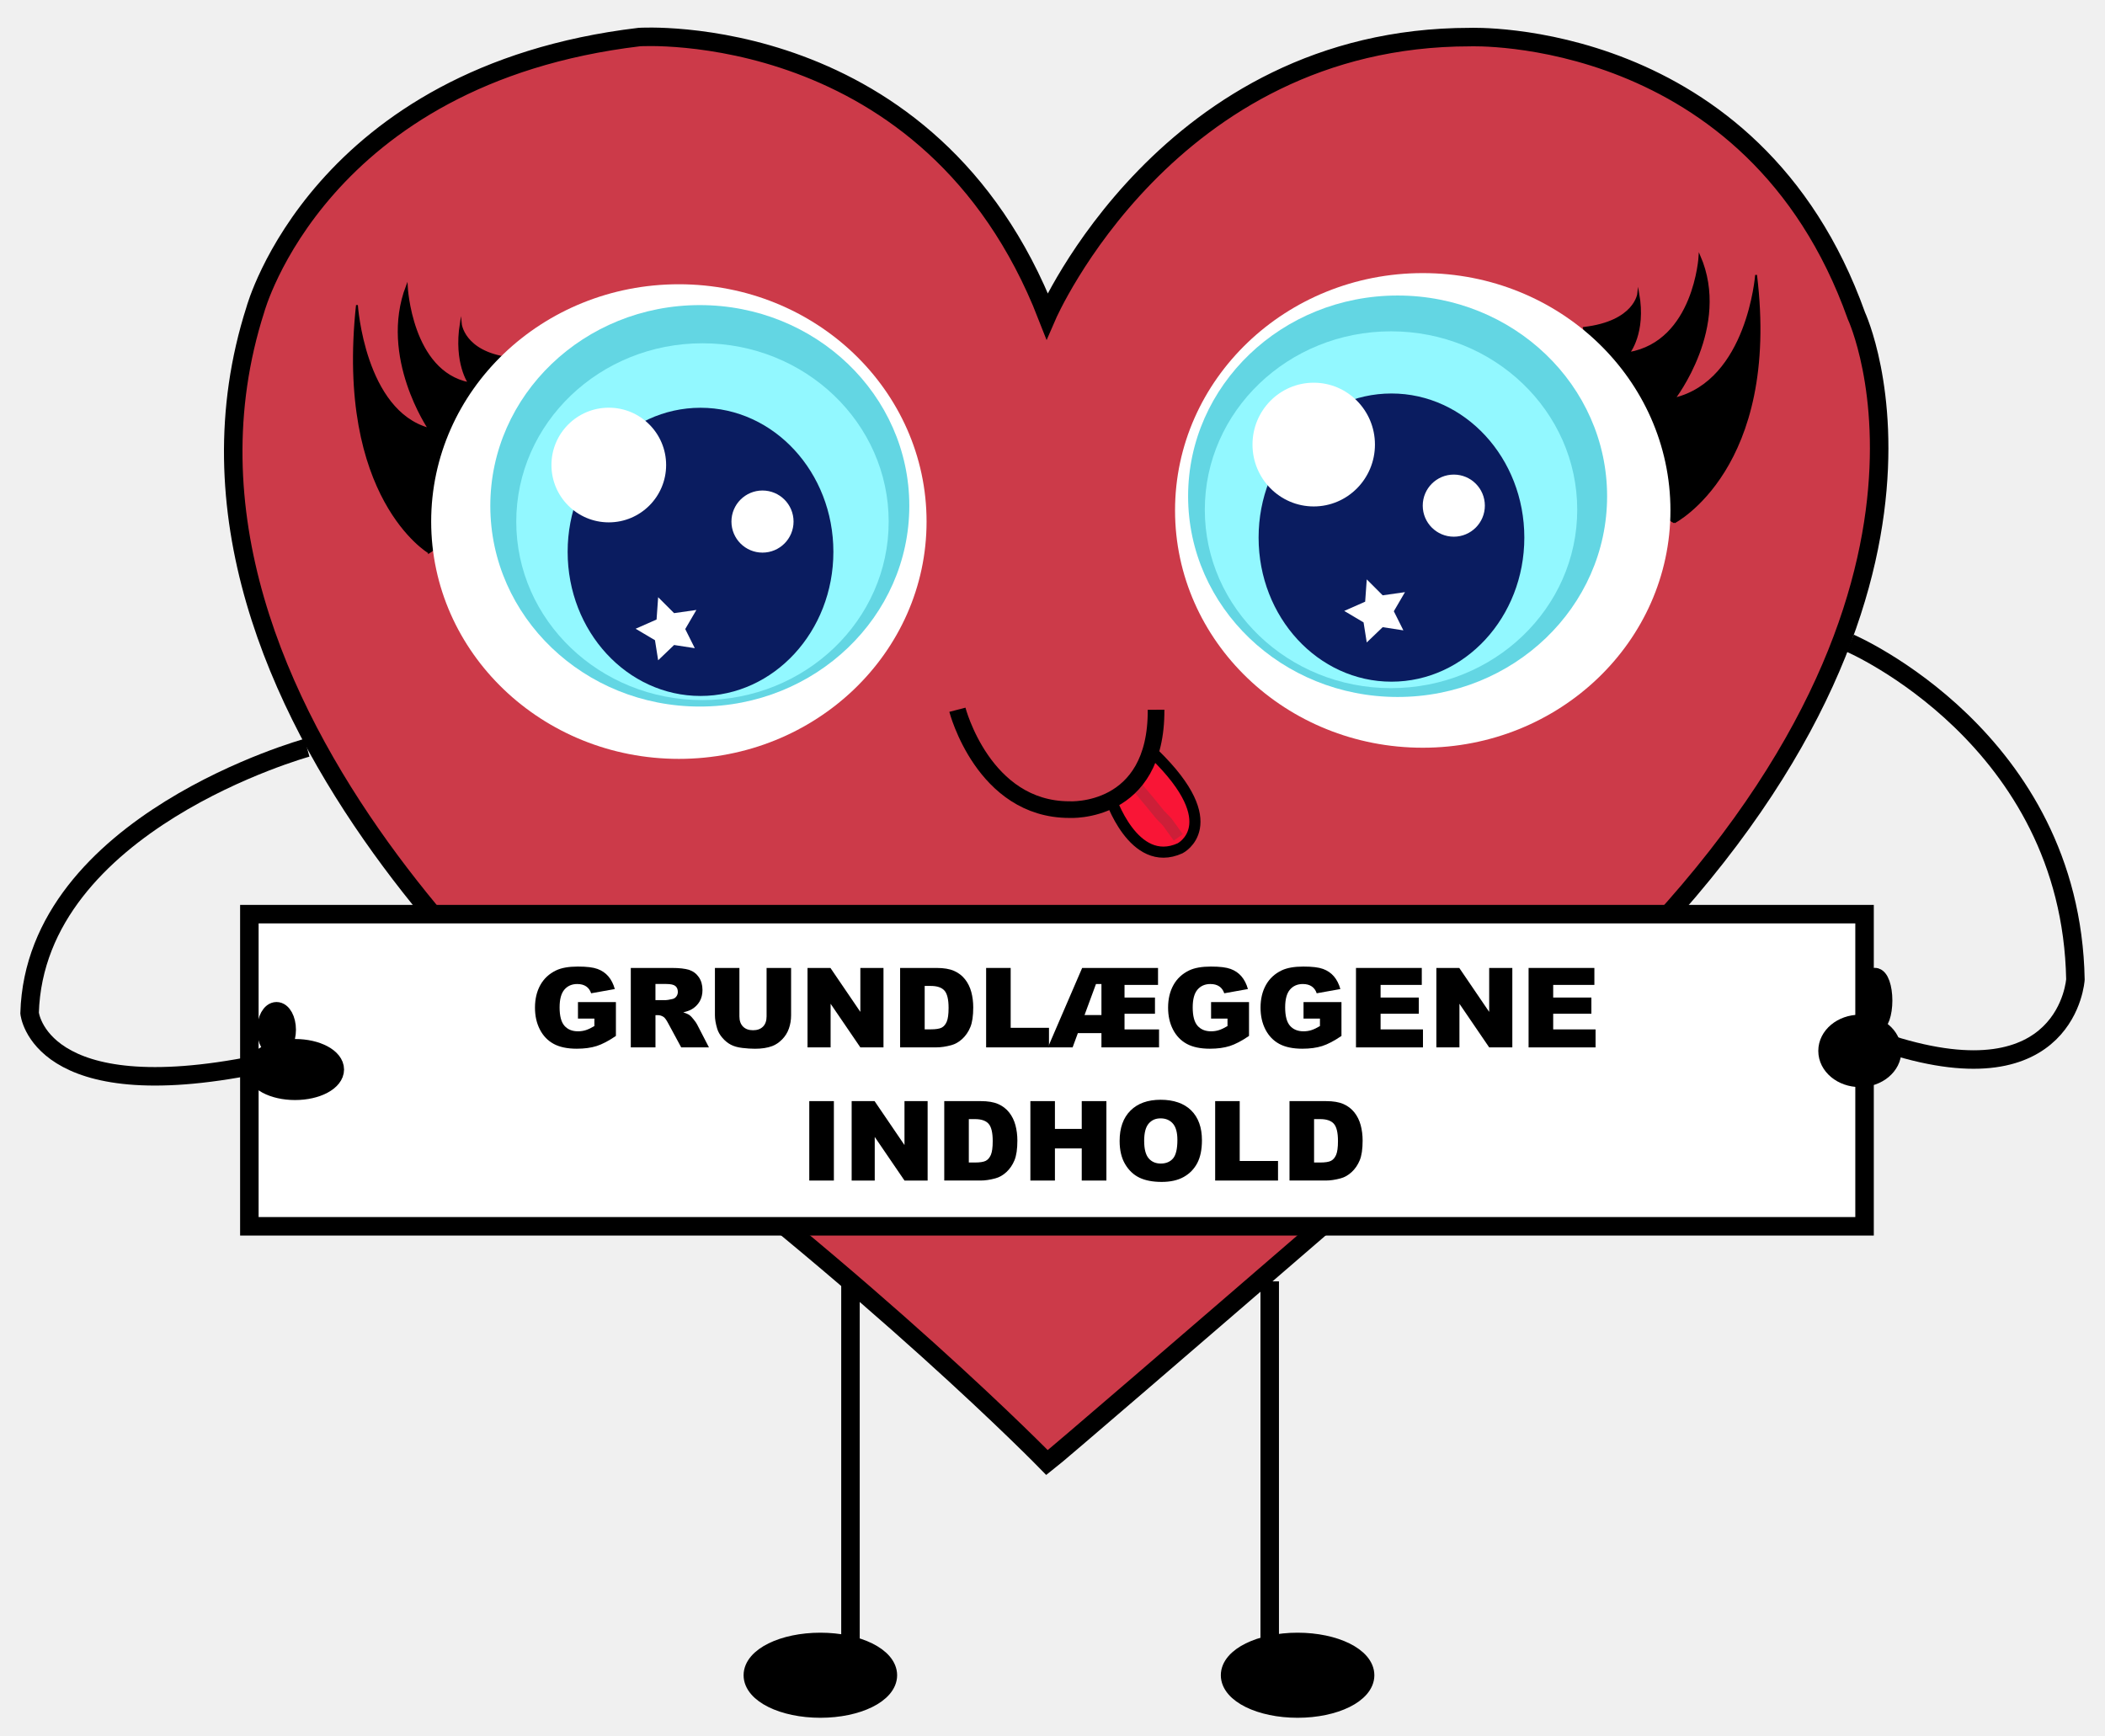
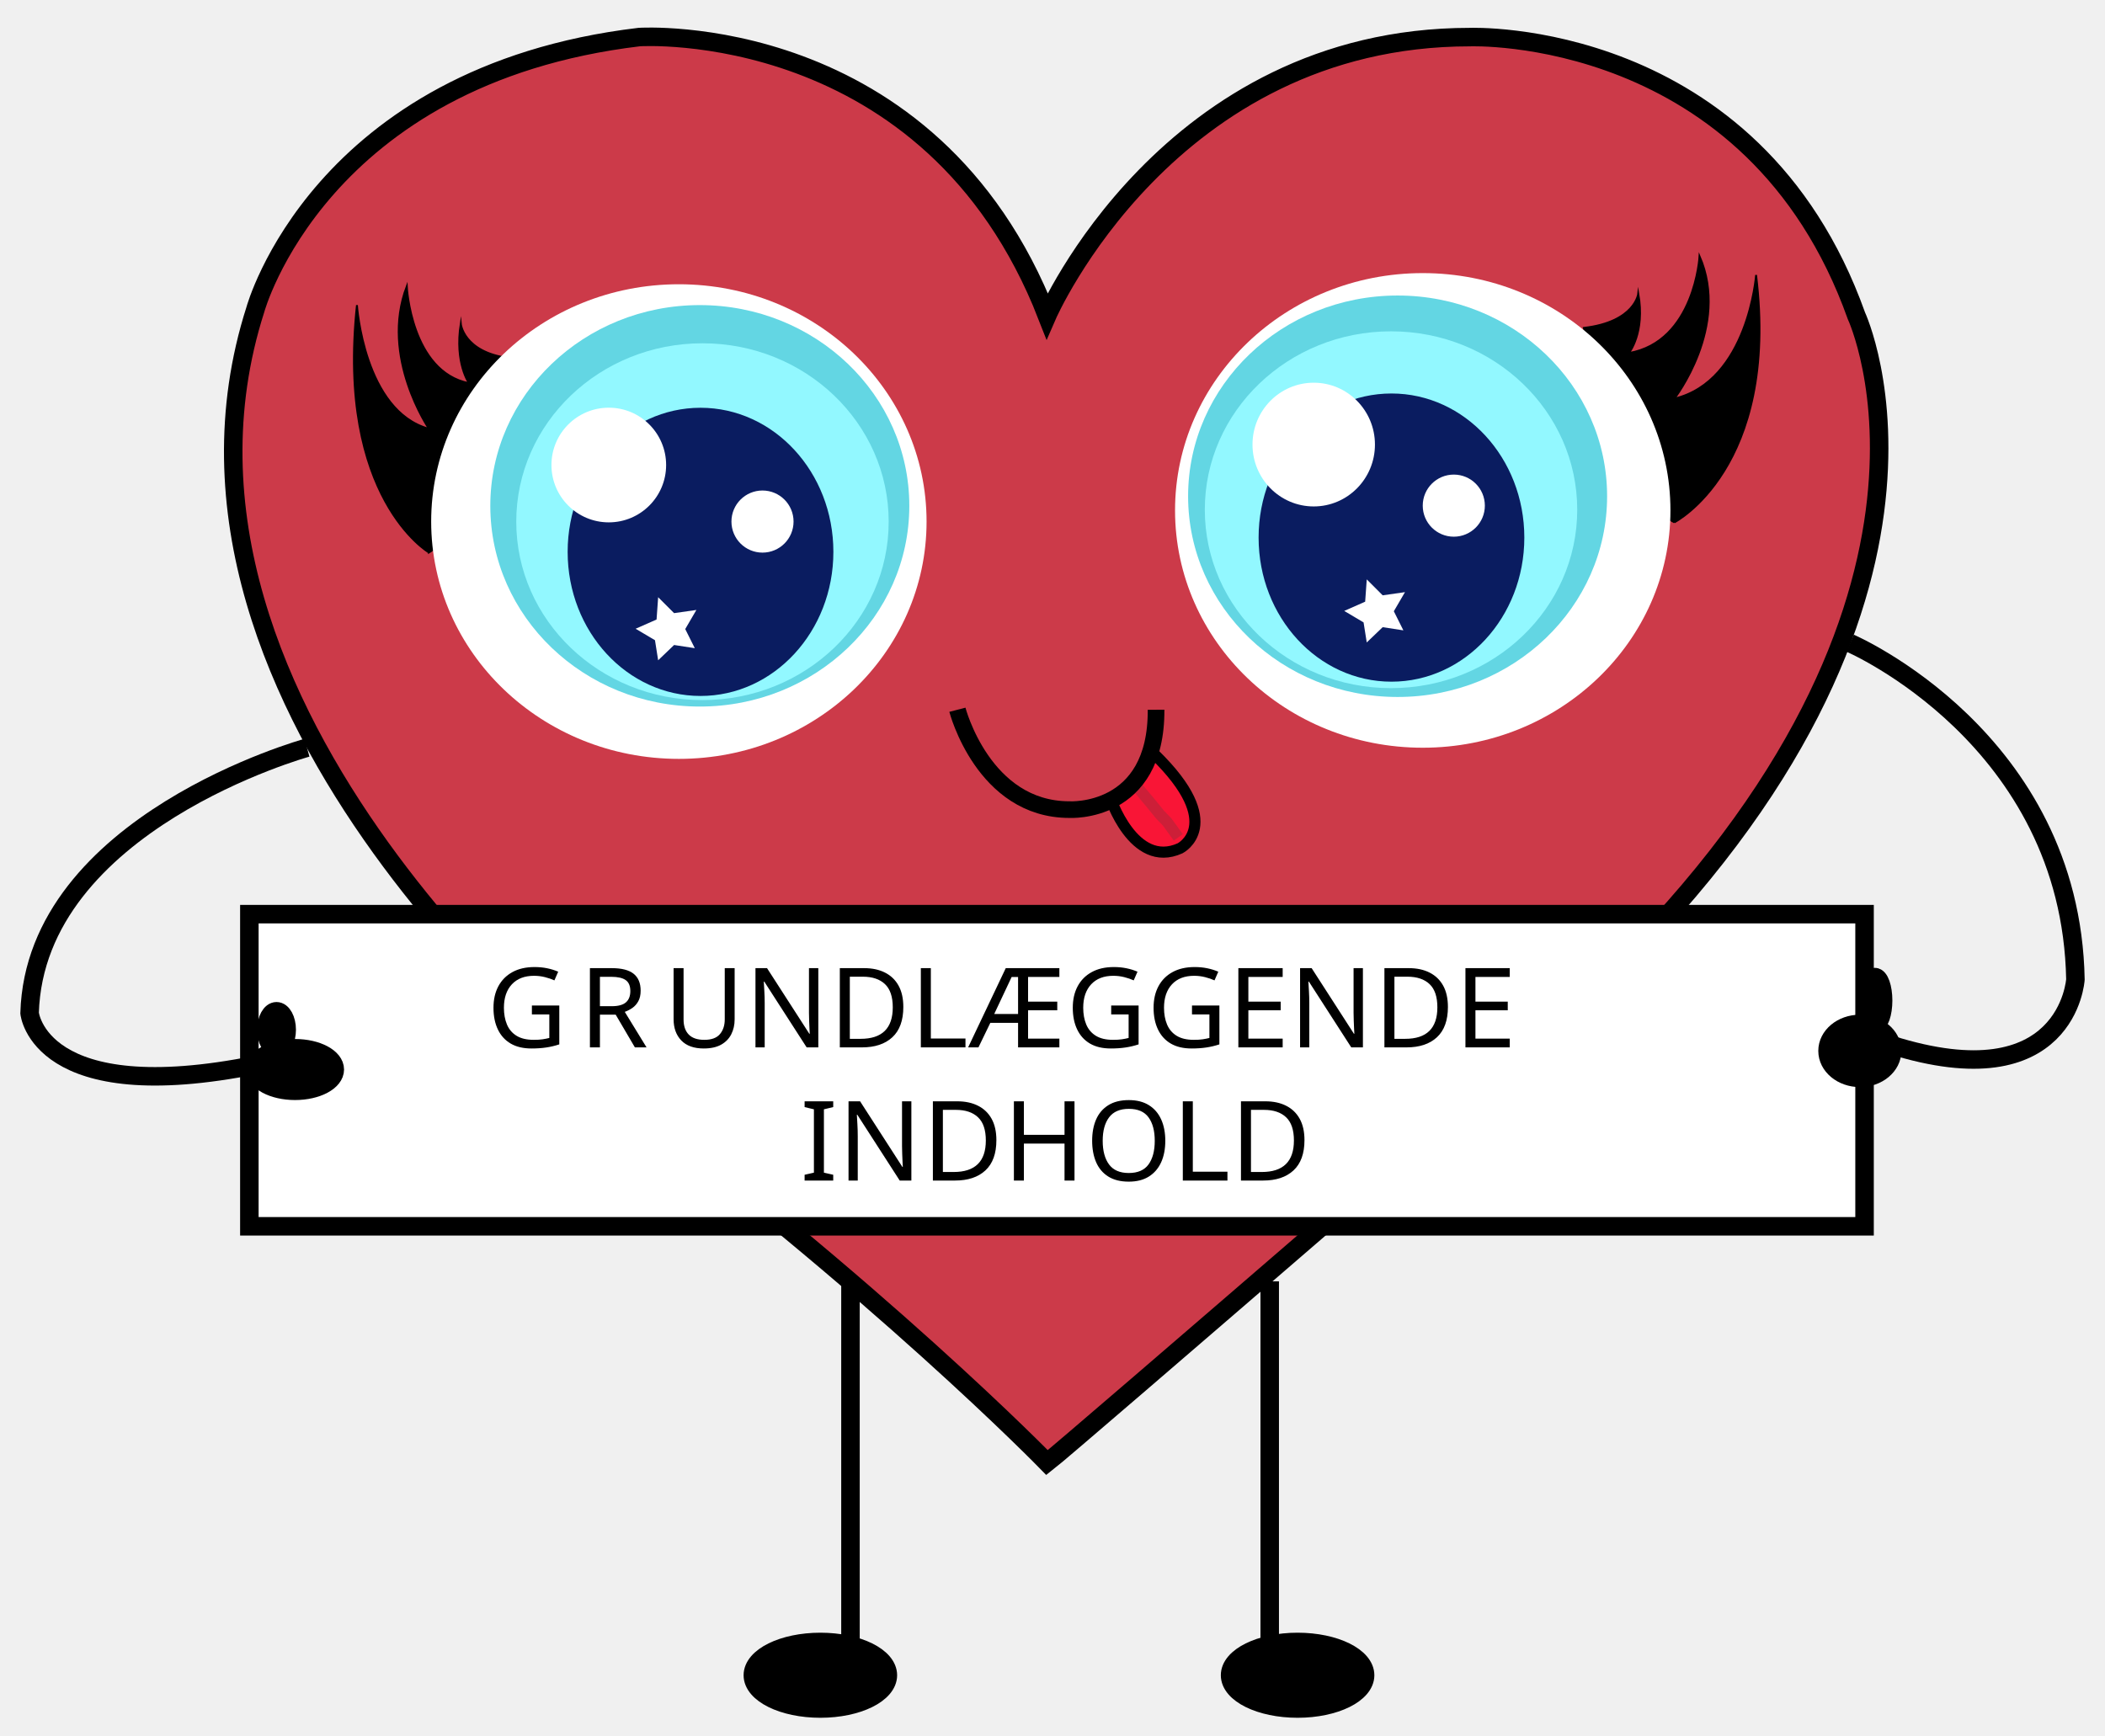
- <svg xmlns="http://www.w3.org/2000/svg" id="Layer_2" width="1138" height="938.5" viewBox="0 0 1138 938.5">
+ <svg xmlns="http://www.w3.org/2000/svg" id="Layer_2" data-name="Layer 2" viewBox="0 0 1138 938.5">
  <defs>
-     <style>.cls-1,.cls-2,.cls-3,.cls-4,.cls-5,.cls-6,.cls-7,.cls-8{stroke-miterlimit:10;}.cls-1,.cls-2,.cls-3,.cls-4,.cls-5,.cls-6,.cls-8{stroke:#000;}.cls-9,.cls-3{fill:#fff;}.cls-10{fill:#63d6e3;}.cls-11{fill:#0a1c60;}.cls-12{fill:#92f8ff;}.cls-2{fill:#cc3a49;}.cls-2,.cls-3,.cls-4,.cls-5{stroke-width:10px;}.cls-4,.cls-8{fill:none;}.cls-6,.cls-7{fill:#f91536;stroke-width:6px;}.cls-7{stroke:#cc1f38;}.cls-8{stroke-width:9px;}</style>
+     <style>
+       .cls-1, .cls-2, .cls-3, .cls-4, .cls-5, .cls-6, .cls-7, .cls-8 {
+         stroke-miterlimit: 10;
+       }
+ 
+       .cls-1, .cls-2, .cls-3, .cls-4, .cls-5, .cls-6, .cls-8 {
+         stroke: #000;
+       }
+ 
+       .cls-9 {
+         letter-spacing: -.02em;
+       }
+ 
+       .cls-10, .cls-3 {
+         fill: #fff;
+       }
+ 
+       .cls-11 {
+         fill: #63d6e3;
+       }
+ 
+       .cls-12 {
+         fill: #0a1c60;
+       }
+ 
+       .cls-13 {
+         fill: #92f8ff;
+       }
+ 
+       .cls-2 {
+         fill: #cc3a49;
+       }
+ 
+       .cls-2, .cls-3, .cls-4, .cls-5 {
+         stroke-width: 10px;
+       }
+ 
+       .cls-14 {
+         font-family: Arial-Black, 'Arial Black';
+         font-size: 60px;
+       }
+ 
+       .cls-4, .cls-8 {
+         fill: none;
+       }
+ 
+       .cls-6, .cls-7 {
+         fill: #f91536;
+         stroke-width: 6px;
+       }
+ 
+       .cls-7 {
+         stroke: #cc1f38;
+       }
+ 
+       .cls-8 {
+         stroke-width: 9px;
+       }
+     </style>
  </defs>
  <path class="cls-2" d="M566.06,170.76S631.44,20.06,794.66,20.06c0,0,153.08-6.03,208.96,150.7,0,0,74.82,160.17-144.77,367.71,0,0-281.59,243.73-292.79,252.33,0,0-91.28-93.88-240.26-204.97,0,0-257.48-200.65-187.73-418.51,0,0,34.47-126.65,207.55-147.29,0,0,157.57-10.3,220.44,150.73Z" />
  <path class="cls-1" d="M905.18,282.43s56.93-29.3,44.19-133.75c0,0-4.31,57.32-44.19,66.87,0,0,30.18-38.85,13.62-77.06,0,0-2.55,46.2-38.21,52.4,0,0,8.92-10.8,5.1-32.23,0,0-1.58,15.38-29.45,18.63,0,0,18.77,88.59,48.95,105.15Z" />
  <path class="cls-1" d="M231.91,298.73s-50.16-29.3-38.94-133.75c0,0,3.8,57.32,38.94,66.87,0,0-26.59-38.85-12-77.06,0,0,2.24,46.2,33.67,52.4,0,0-7.86-10.8-4.49-32.23,0,0,1.39,15.38,25.95,18.63,0,0-16.54,88.59-43.13,105.15Z" />
-   <ellipse class="cls-9" cx="769.16" cy="275.97" rx="133.91" ry="128.31" />
-   <ellipse class="cls-9" cx="367.01" cy="282" rx="133.91" ry="128.31" />
-   <ellipse class="cls-10" cx="378.33" cy="273.49" rx="113.26" ry="108.53" />
-   <ellipse class="cls-10" cx="755.57" cy="268.31" rx="113.26" ry="108.53" />
-   <ellipse class="cls-12" cx="379.77" cy="282.07" rx="100.67" ry="96.46" />
-   <ellipse class="cls-12" cx="752.01" cy="275.6" rx="100.67" ry="96.46" />
-   <ellipse class="cls-11" cx="378.71" cy="298.38" rx="71.83" ry="77.91" />
-   <ellipse class="cls-11" cx="752.25" cy="290.66" rx="71.83" ry="77.91" />
-   <circle class="cls-9" cx="329.12" cy="251.43" r="31" />
-   <ellipse class="cls-9" cx="710.22" cy="240.37" rx="33.1" ry="33.45" />
-   <circle class="cls-9" cx="412.22" cy="282" r="16.79" />
-   <circle class="cls-9" cx="785.95" cy="273.39" r="16.79" />
-   <polygon class="cls-9" points="355.81 322.9 364.43 331.51 376.48 329.79 370.45 340.12 375.62 350.46 364.43 348.74 355.81 357 354.09 346.15 343.63 339.95 354.95 334.96 355.81 322.9" />
-   <polygon class="cls-9" points="738.89 313.27 747.5 321.88 759.56 320.16 753.53 330.49 758.69 340.82 747.5 339.1 738.89 347.36 737.17 336.52 726.71 330.31 738.03 325.32 738.89 313.27" />
+   <ellipse class="cls-10" cx="769.16" cy="275.97" rx="133.91" ry="128.31" />
+   <ellipse class="cls-10" cx="367.01" cy="282" rx="133.91" ry="128.31" />
+   <ellipse class="cls-11" cx="378.33" cy="273.49" rx="113.26" ry="108.53" />
+   <ellipse class="cls-11" cx="755.57" cy="268.31" rx="113.26" ry="108.53" />
+   <ellipse class="cls-13" cx="379.77" cy="282.07" rx="100.67" ry="96.46" />
+   <ellipse class="cls-13" cx="752.01" cy="275.6" rx="100.67" ry="96.46" />
+   <ellipse class="cls-12" cx="378.71" cy="298.38" rx="71.83" ry="77.91" />
+   <ellipse class="cls-12" cx="752.25" cy="290.66" rx="71.83" ry="77.91" />
+   <circle class="cls-10" cx="329.12" cy="251.43" r="31" />
+   <ellipse class="cls-10" cx="710.22" cy="240.37" rx="33.1" ry="33.45" />
+   <circle class="cls-10" cx="412.22" cy="282" r="16.79" />
+   <circle class="cls-10" cx="785.95" cy="273.39" r="16.79" />
+   <polygon class="cls-10" points="355.81 322.9 364.43 331.51 376.48 329.79 370.45 340.12 375.62 350.46 364.43 348.74 355.81 357 354.09 346.15 343.63 339.95 354.95 334.96 355.81 322.9" />
+   <polygon class="cls-10" points="738.89 313.27 747.5 321.88 759.56 320.16 753.53 330.49 758.69 340.82 747.5 339.1 738.89 347.36 737.17 336.52 726.71 330.31 738.03 325.32 738.89 313.27" />
  <rect class="cls-3" x="134.81" y="494.26" width="873.2" height="168.78" />
  <path class="cls-4" d="M165.96,404.28S19,444.77,16,547.77c0,0,4.95,51.77,122.98,27.88" />
  <line class="cls-4" x1="459.78" y1="693.03" x2="459.78" y2="896.47" />
  <line class="cls-4" x1="686.43" y1="692.79" x2="686.43" y2="896.23" />
  <ellipse class="cls-5" cx="443.5" cy="905.77" rx="36.5" ry="18" />
  <ellipse class="cls-5" cx="701.5" cy="905.77" rx="36.5" ry="18" />
  <ellipse class="cls-5" cx="159.5" cy="578.27" rx="21.5" ry="11.5" />
  <ellipse class="cls-5" cx="149.5" cy="556.77" rx="5.5" ry="10" />
  <path class="cls-4" d="M1000.22,347.77s119.35,51.3,121.79,181.79c0,0-4.02,65.59-99.87,35.33" />
  <ellipse class="cls-5" cx="1005.46" cy="568.2" rx="17.46" ry="14.57" />
  <ellipse class="cls-5" cx="1013.58" cy="540.96" rx="4.47" ry="12.67" />
-   <g>
-     <path d="M312.46,550.74v-8.94h20.51v18.31c-3.93,2.68-7.4,4.5-10.42,5.46s-6.6,1.45-10.74,1.45c-5.1,0-9.25-.87-12.47-2.61-3.21-1.74-5.7-4.33-7.47-7.76-1.77-3.44-2.65-7.38-2.65-11.84,0-4.69,.97-8.76,2.9-12.23s4.77-6.1,8.5-7.9c2.91-1.39,6.83-2.08,11.75-2.08s8.29,.43,10.65,1.29c2.35,.86,4.31,2.19,5.86,4s2.72,4.1,3.5,6.87l-12.8,2.29c-.53-1.62-1.42-2.86-2.68-3.72s-2.87-1.29-4.82-1.29c-2.91,0-5.23,1.01-6.96,3.03s-2.59,5.22-2.59,9.59c0,4.65,.87,7.97,2.62,9.96,1.75,1.99,4.18,2.99,7.31,2.99,1.48,0,2.9-.21,4.25-.64s2.89-1.16,4.63-2.2v-4.04h-8.88Z" />
-     <path d="M341.02,566.3v-42.95h22.12c4.1,0,7.24,.35,9.4,1.05s3.92,2.01,5.24,3.91,1.99,4.22,1.99,6.96c0,2.38-.51,4.44-1.52,6.17s-2.41,3.13-4.19,4.2c-1.13,.68-2.69,1.25-4.66,1.7,1.58,.53,2.73,1.06,3.46,1.58,.49,.35,1.2,1.1,2.12,2.26,.93,1.15,1.55,2.04,1.86,2.67l6.43,12.45h-15l-7.09-13.12c-.9-1.7-1.7-2.8-2.4-3.31-.96-.66-2.04-1-3.25-1h-1.17v17.43h-13.33Zm13.33-25.55h5.6c.61,0,1.78-.2,3.52-.59,.88-.18,1.6-.62,2.15-1.35s.83-1.55,.83-2.49c0-1.39-.44-2.45-1.32-3.19s-2.53-1.11-4.95-1.11h-5.83v8.73Z" />
-     <path d="M414.44,523.35h13.24v25.59c0,2.54-.4,4.93-1.19,7.19-.79,2.25-2.03,4.23-3.72,5.92-1.69,1.69-3.46,2.87-5.32,3.56-2.58,.96-5.67,1.43-9.29,1.43-2.09,0-4.37-.15-6.84-.44-2.47-.29-4.54-.87-6.2-1.74-1.66-.87-3.18-2.1-4.56-3.7s-2.32-3.25-2.83-4.95c-.82-2.73-1.23-5.15-1.23-7.26v-25.59h13.24v26.2c0,2.34,.65,4.17,1.95,5.49,1.3,1.32,3.1,1.98,5.41,1.98s4.08-.65,5.38-1.95c1.3-1.3,1.95-3.14,1.95-5.52v-26.2Z" />
-     <path d="M436.56,523.35h12.39l16.17,23.76v-23.76h12.51v42.95h-12.51l-16.08-23.58v23.58h-12.48v-42.95Z" />
-     <path d="M486.63,523.35h19.72c3.89,0,7.03,.53,9.42,1.58,2.39,1.05,4.37,2.57,5.93,4.54s2.7,4.27,3.4,6.88,1.05,5.39,1.05,8.32c0,4.59-.52,8.15-1.57,10.68-1.04,2.53-2.5,4.65-4.35,6.36s-3.85,2.85-5.98,3.41c-2.91,.78-5.55,1.17-7.91,1.17h-19.72v-42.95Zm13.27,9.73v23.47h3.25c2.77,0,4.75-.31,5.92-.92s2.09-1.69,2.75-3.22,1-4.02,1-7.46c0-4.55-.74-7.67-2.23-9.35s-3.95-2.52-7.38-2.52h-3.31Z" />
-     <path d="M533.12,523.35h13.27v32.37h20.71v10.58h-33.98v-42.95Z" />
-     <path d="M585.03,523.35h41.02v9.17h-18.11v6.83h16.46v8.76h-16.46v8.47h18.66v9.73h-31.14v-7.71h-12.75l-2.84,7.71h-13.36l18.52-42.95Zm7.47,8.7l-6.18,16.76h9.14v-16.76h-2.96Z" />
-     <path d="M654.73,550.74v-8.94h20.51v18.31c-3.93,2.68-7.4,4.5-10.42,5.46s-6.6,1.45-10.74,1.45c-5.1,0-9.25-.87-12.47-2.61-3.21-1.74-5.7-4.33-7.47-7.76-1.77-3.44-2.65-7.38-2.65-11.84,0-4.69,.97-8.76,2.9-12.23s4.77-6.1,8.5-7.9c2.91-1.39,6.83-2.08,11.75-2.08s8.29,.43,10.65,1.29c2.35,.86,4.31,2.19,5.86,4s2.72,4.1,3.5,6.87l-12.8,2.29c-.53-1.62-1.42-2.86-2.68-3.72s-2.87-1.29-4.82-1.29c-2.91,0-5.23,1.01-6.96,3.03s-2.59,5.22-2.59,9.59c0,4.65,.87,7.97,2.62,9.96,1.75,1.99,4.18,2.99,7.31,2.99,1.48,0,2.9-.21,4.25-.64s2.89-1.16,4.63-2.2v-4.04h-8.88Z" />
-     <path d="M704.71,550.74v-8.94h20.51v18.31c-3.93,2.68-7.4,4.5-10.42,5.46s-6.6,1.45-10.74,1.45c-5.1,0-9.25-.87-12.47-2.61-3.21-1.74-5.7-4.33-7.47-7.76-1.77-3.44-2.65-7.38-2.65-11.84,0-4.69,.97-8.76,2.9-12.23s4.77-6.1,8.5-7.9c2.91-1.39,6.83-2.08,11.75-2.08s8.29,.43,10.65,1.29c2.35,.86,4.31,2.19,5.86,4s2.72,4.1,3.5,6.87l-12.8,2.29c-.53-1.62-1.42-2.86-2.68-3.72s-2.87-1.29-4.82-1.29c-2.91,0-5.23,1.01-6.96,3.03s-2.59,5.22-2.59,9.59c0,4.65,.87,7.97,2.62,9.96,1.75,1.99,4.18,2.99,7.31,2.99,1.48,0,2.9-.21,4.25-.64s2.89-1.16,4.63-2.2v-4.04h-8.88Z" />
-     <path d="M733.07,523.35h35.57v9.17h-22.27v6.83h20.65v8.76h-20.65v8.47h22.91v9.73h-36.21v-42.95Z" />
-     <path d="M776.52,523.35h12.39l16.17,23.76v-23.76h12.51v42.95h-12.51l-16.08-23.58v23.58h-12.48v-42.95Z" />
-     <path d="M826.38,523.35h35.57v9.17h-22.27v6.83h20.65v8.76h-20.65v8.47h22.91v9.73h-36.21v-42.95Z" />
-     <path d="M437.51,595.35h13.3v42.95h-13.3v-42.95Z" />
-     <path d="M460.42,595.35h12.39l16.17,23.76v-23.76h12.51v42.95h-12.51l-16.08-23.58v23.58h-12.48v-42.95Z" />
-     <path d="M510.49,595.35h19.72c3.89,0,7.03,.53,9.42,1.58s4.37,2.57,5.93,4.54c1.56,1.97,2.7,4.27,3.4,6.88s1.05,5.39,1.05,8.32c0,4.59-.52,8.15-1.57,10.68s-2.5,4.65-4.35,6.36c-1.86,1.71-3.85,2.85-5.98,3.41-2.91,.78-5.55,1.17-7.91,1.17h-19.72v-42.95Zm13.27,9.73v23.47h3.25c2.77,0,4.75-.31,5.92-.92s2.09-1.69,2.75-3.22c.66-1.53,1-4.02,1-7.46,0-4.55-.74-7.67-2.23-9.35-1.48-1.68-3.95-2.52-7.38-2.52h-3.31Z" />
-     <path d="M557.04,595.35h13.27v15.03h14.5v-15.03h13.33v42.95h-13.33v-17.37h-14.5v17.37h-13.27v-42.95Z" />
-     <path d="M605.29,616.86c0-7.01,1.95-12.47,5.86-16.38,3.91-3.91,9.35-5.86,16.32-5.86s12.66,1.92,16.52,5.76,5.8,9.21,5.8,16.13c0,5.02-.84,9.14-2.53,12.35s-4.13,5.71-7.32,7.5-7.17,2.68-11.94,2.68-8.85-.77-12.03-2.31-5.75-3.98-7.72-7.32c-1.97-3.34-2.96-7.52-2.96-12.54Zm13.27,.06c0,4.34,.81,7.45,2.42,9.35s3.8,2.84,6.58,2.84,5.06-.93,6.62-2.78c1.56-1.86,2.34-5.19,2.34-9.99,0-4.04-.82-7-2.45-8.86s-3.84-2.8-6.64-2.8-4.82,.95-6.45,2.84c-1.62,1.89-2.43,5.03-2.43,9.4Z" />
-     <path d="M656.94,595.35h13.27v32.37h20.71v10.58h-33.98v-42.95Z" />
-     <path d="M697.14,595.35h19.72c3.89,0,7.03,.53,9.42,1.58s4.37,2.57,5.93,4.54c1.56,1.97,2.7,4.27,3.4,6.88s1.05,5.39,1.05,8.32c0,4.59-.52,8.15-1.57,10.68s-2.5,4.65-4.35,6.36c-1.86,1.71-3.85,2.85-5.98,3.41-2.91,.78-5.55,1.17-7.91,1.17h-19.72v-42.95Zm13.27,9.73v23.47h3.25c2.77,0,4.75-.31,5.92-.92s2.09-1.69,2.75-3.22c.66-1.53,1-4.02,1-7.46,0-4.55-.74-7.67-2.23-9.35-1.48-1.68-3.95-2.52-7.38-2.52h-3.31Z" />
-   </g>
+   <text class="cls-14" transform="translate(263.13 566.3)">
+     <tspan x="0" y="0">G</tspan>
+     <tspan class="cls-9" x="49.98" y="0">R</tspan>
+     <tspan x="95.62" y="0">UNDLÆGGENDE </tspan>
+     <tspan x="169.45" y="72">INDHOLD</tspan>
+   </text>
  <path class="cls-6" d="M600,430.66s12.66,39.46,37.97,28c0,0,25.31-12.73-13.92-50.91" />
  <polyline class="cls-7" points="615 425.75 622.96 435.29 626.97 440.27 630.98 444.43 637 452.75" />
  <path class="cls-8" d="M517.59,383.75s13.98,53.99,60.52,53.99c0,0,47.22,2.89,46.88-53.99" />
</svg>
